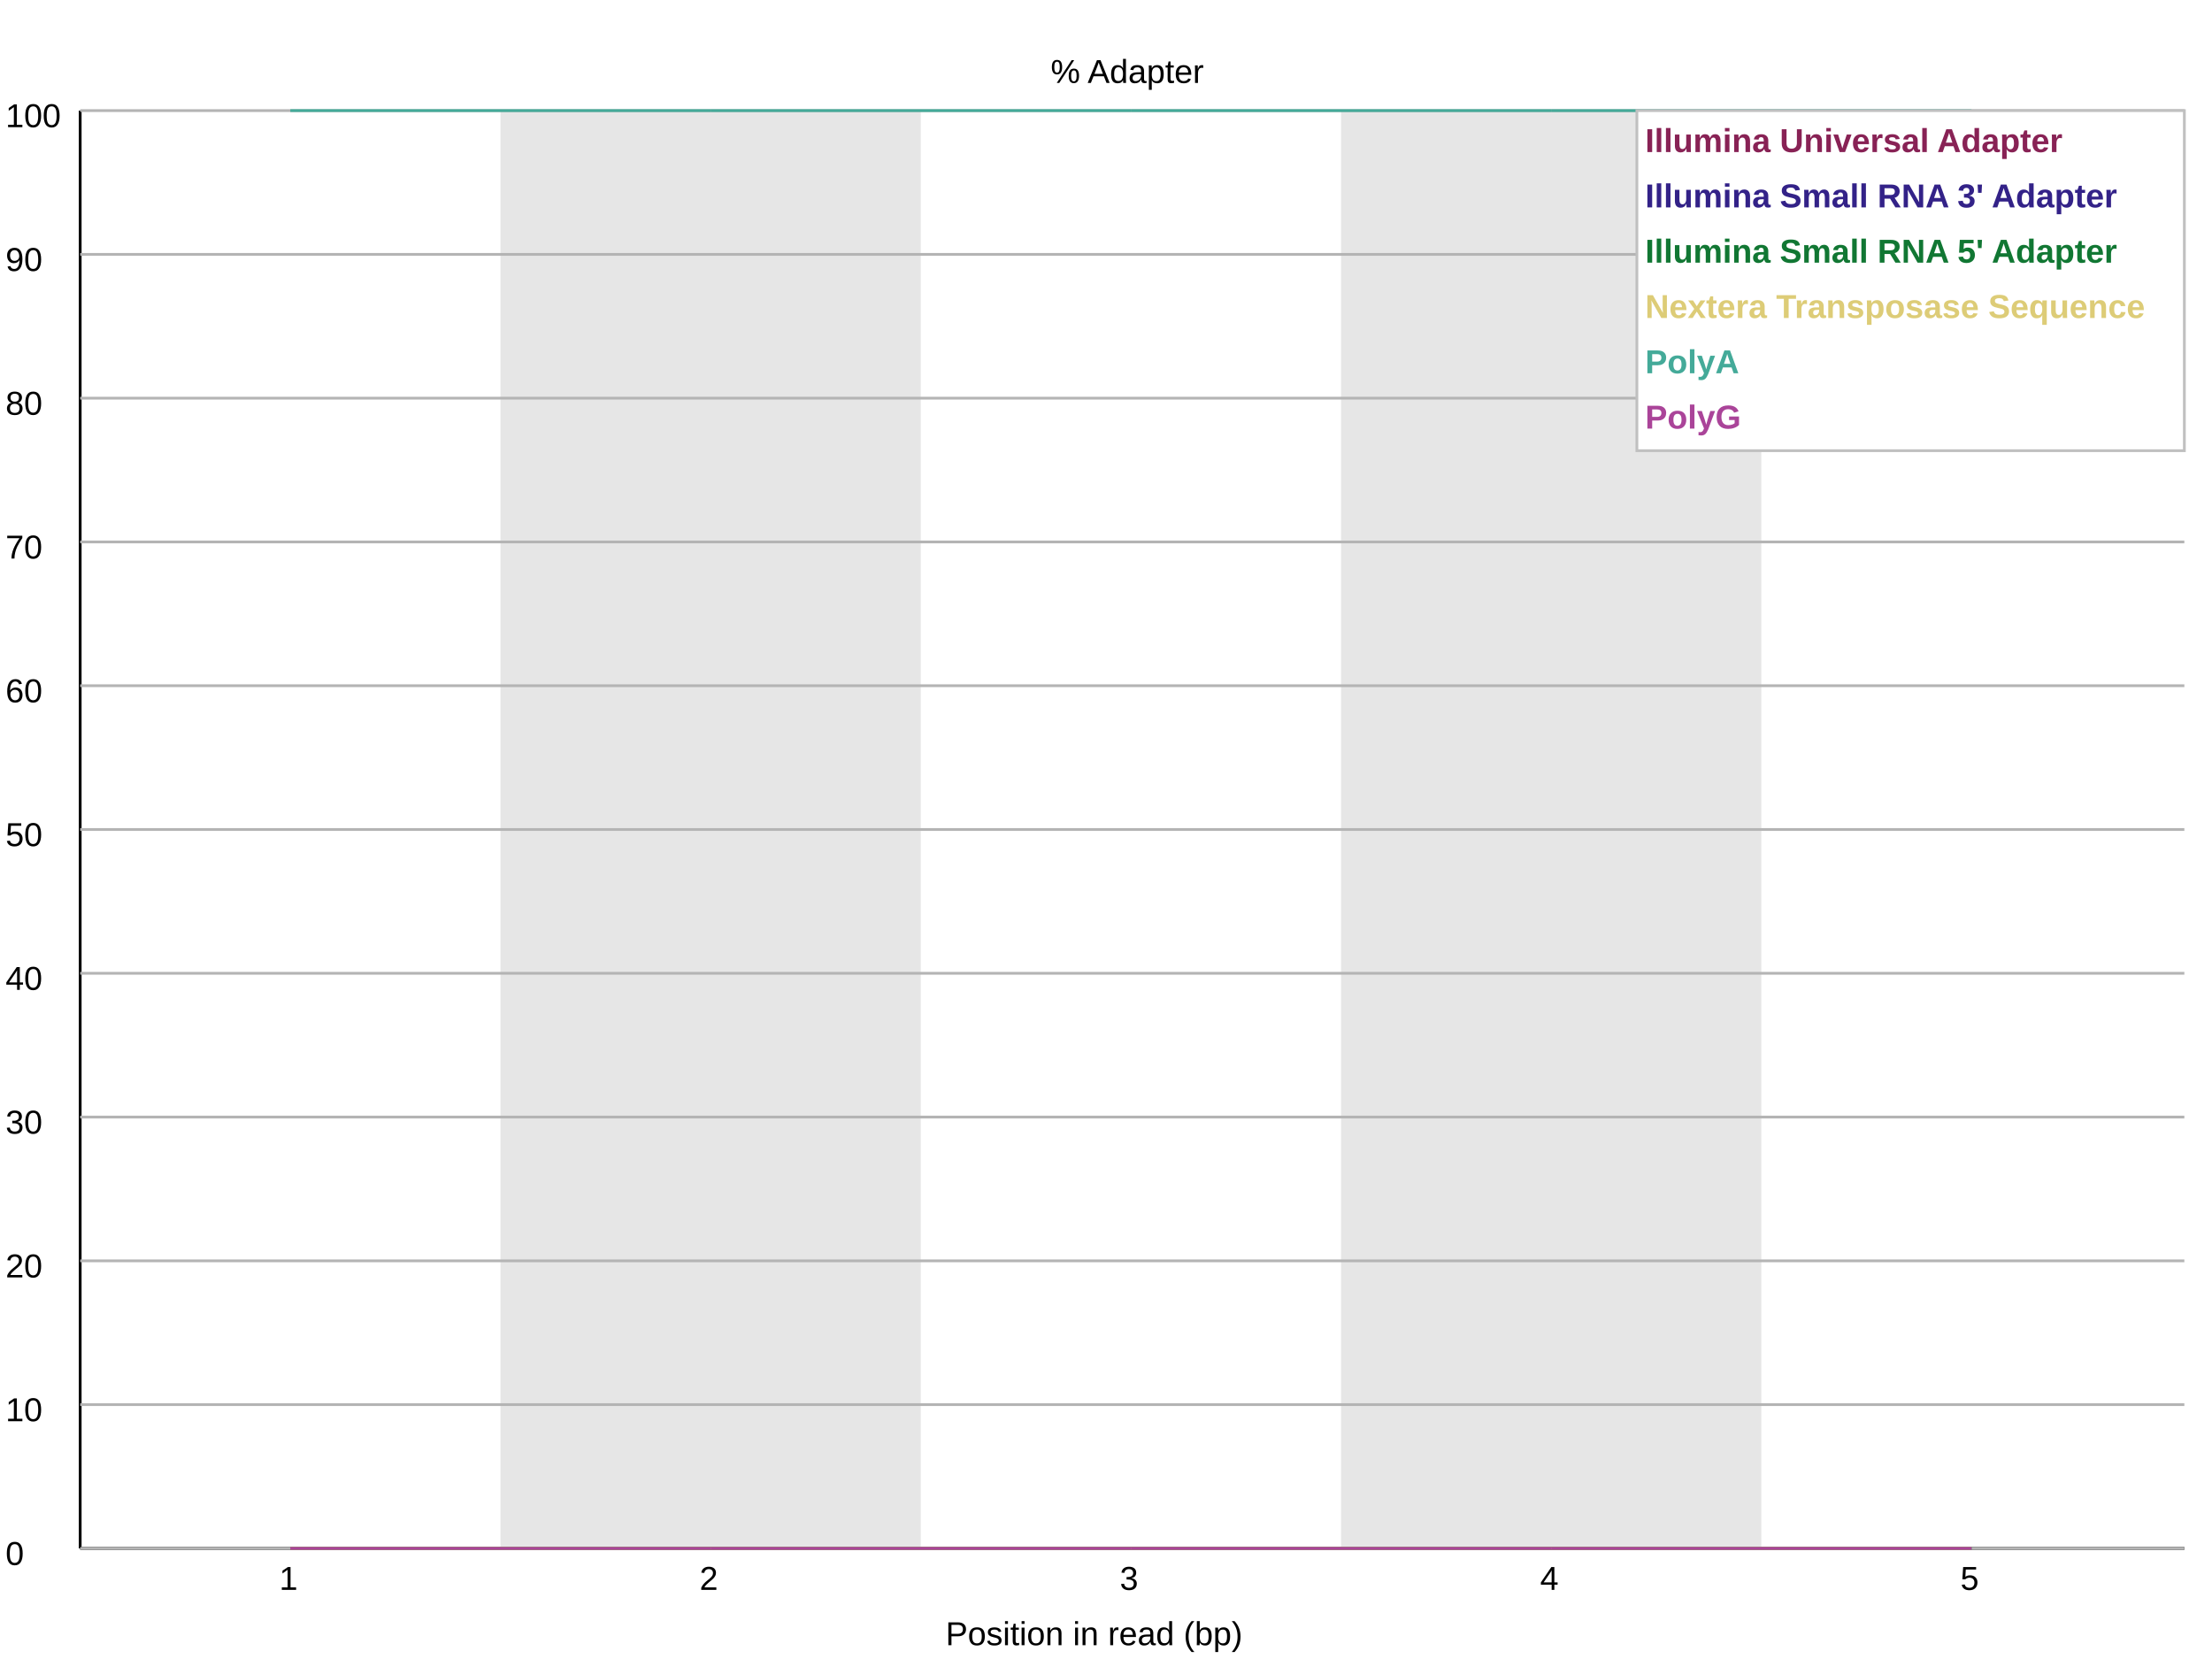
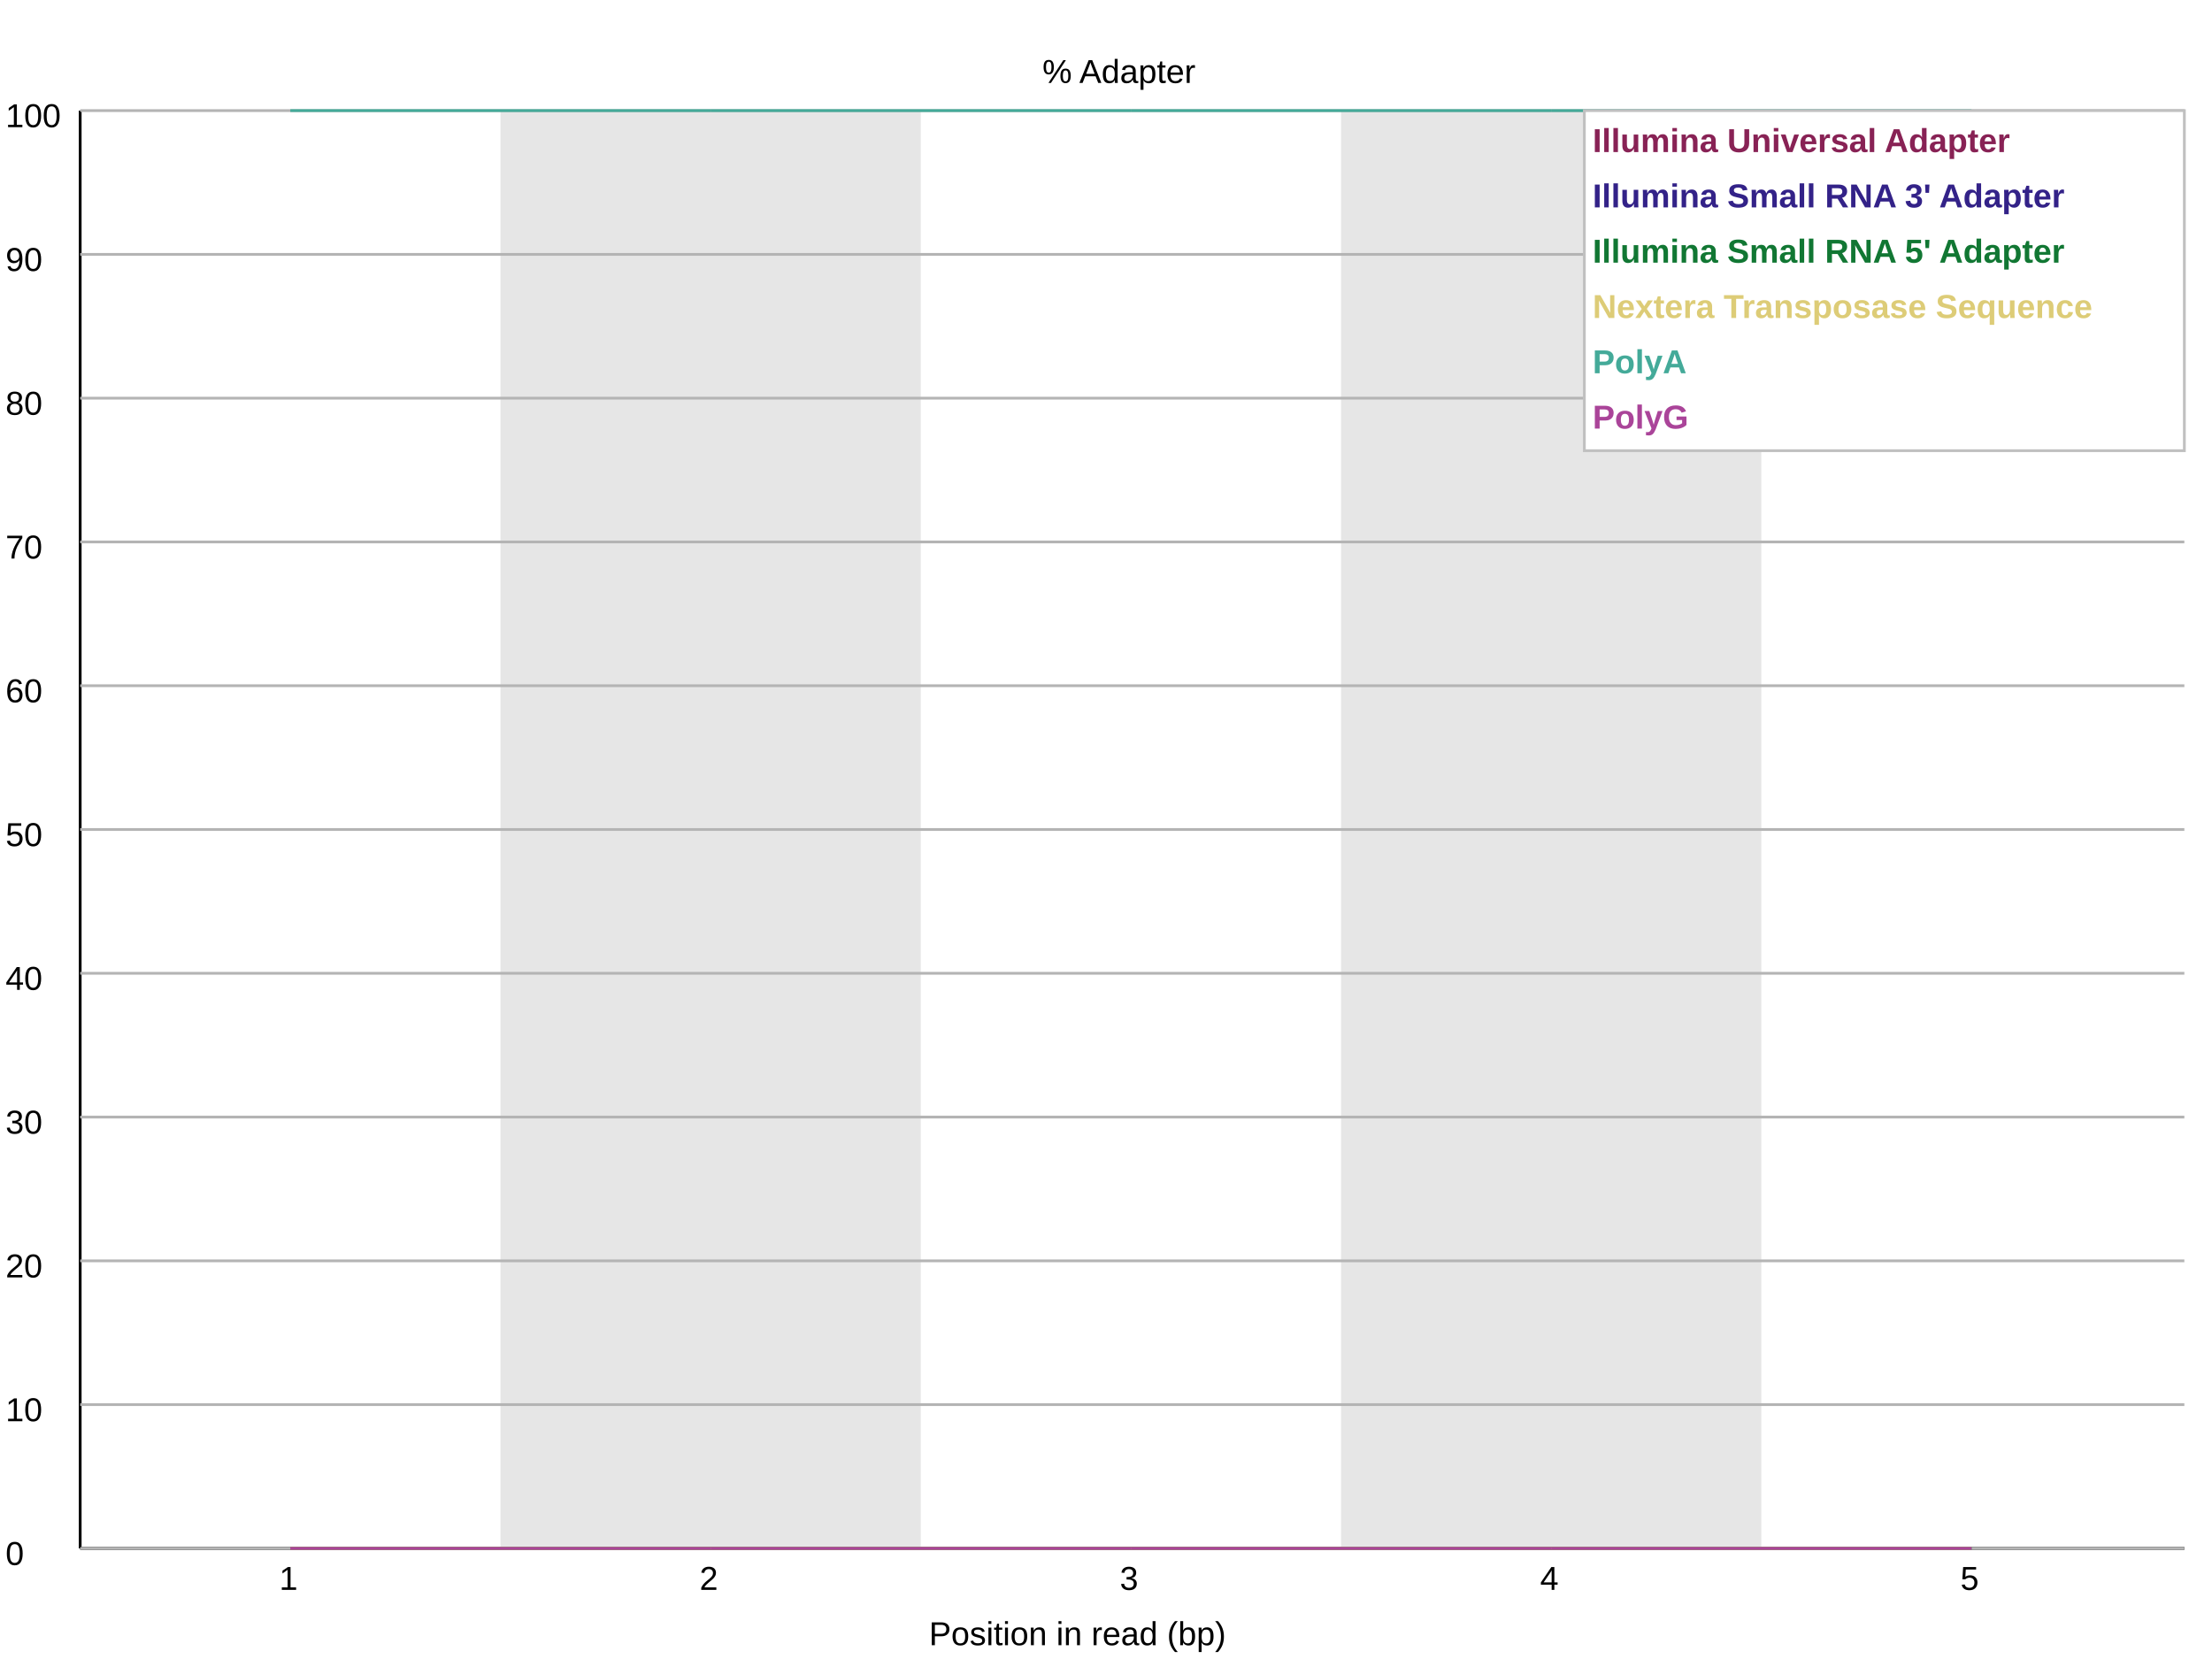
<svg xmlns="http://www.w3.org/2000/svg" width="800" height="600" version="1.1">
  <rect width="800" height="600" x="0" y="0" style="fill:rgb(238,238,238);stroke:none" />
  <rect width="800" height="600" x="0" y="0" style="fill:rgb(255,255,255);stroke:none" />
  <text x="2" y="566" fill="rgb(0,0,0)" font-family="Arial" font-size="12">0</text>
  <text x="2" y="514" fill="rgb(0,0,0)" font-family="Arial" font-size="12">10</text>
  <text x="2" y="462" fill="rgb(0,0,0)" font-family="Arial" font-size="12">20</text>
  <text x="2" y="410" fill="rgb(0,0,0)" font-family="Arial" font-size="12">30</text>
  <text x="2" y="358" fill="rgb(0,0,0)" font-family="Arial" font-size="12">40</text>
  <text x="2" y="306" fill="rgb(0,0,0)" font-family="Arial" font-size="12">50</text>
  <text x="2" y="254" fill="rgb(0,0,0)" font-family="Arial" font-size="12">60</text>
  <text x="2" y="202" fill="rgb(0,0,0)" font-family="Arial" font-size="12">70</text>
  <text x="2" y="150" fill="rgb(0,0,0)" font-family="Arial" font-size="12">80</text>
  <text x="2" y="98" fill="rgb(0,0,0)" font-family="Arial" font-size="12">90</text>
  <text x="2" y="46" fill="rgb(0,0,0)" font-family="Arial" font-size="12">100</text>
-   <text x="380" y="30" fill="rgb(0,0,0)" font-family="Arial" font-size="12">% Adapter</text>
+   <text x="377" y="30" fill="rgb(0,0,0)" font-family="Arial" font-size="12">% Adapter</text>
  <line x1="29" y1="560" x2="790" y2="560" stroke="rgb(0,0,0)" stroke-width="1" />
  <line x1="29" y1="560" x2="29" y2="40" stroke="rgb(0,0,0)" stroke-width="1" />
-   <text x="342" y="595" fill="rgb(0,0,0)" font-family="Arial" font-size="12">Position in read (bp)</text>
+   <text x="336" y="595" fill="rgb(0,0,0)" font-family="Arial" font-size="12">Position in read (bp)</text>
  <text x="101" y="575" fill="rgb(0,0,0)" font-family="Arial" font-size="12">1</text>
  <rect width="152" height="520" x="181" y="40" style="fill:rgb(230,230,230);stroke:none" />
  <text x="253" y="575" fill="rgb(0,0,0)" font-family="Arial" font-size="12">2</text>
  <text x="405" y="575" fill="rgb(0,0,0)" font-family="Arial" font-size="12">3</text>
  <rect width="152" height="520" x="485" y="40" style="fill:rgb(230,230,230);stroke:none" />
  <text x="557" y="575" fill="rgb(0,0,0)" font-family="Arial" font-size="12">4</text>
  <text x="709" y="575" fill="rgb(0,0,0)" font-family="Arial" font-size="12">5</text>
  <line x1="29" y1="560" x2="790" y2="560" stroke="rgb(180,180,180)" stroke-width="1" />
  <line x1="29" y1="508" x2="790" y2="508" stroke="rgb(180,180,180)" stroke-width="1" />
  <line x1="29" y1="456" x2="790" y2="456" stroke="rgb(180,180,180)" stroke-width="1" />
  <line x1="29" y1="404" x2="790" y2="404" stroke="rgb(180,180,180)" stroke-width="1" />
  <line x1="29" y1="352" x2="790" y2="352" stroke="rgb(180,180,180)" stroke-width="1" />
  <line x1="29" y1="300" x2="790" y2="300" stroke="rgb(180,180,180)" stroke-width="1" />
  <line x1="29" y1="248" x2="790" y2="248" stroke="rgb(180,180,180)" stroke-width="1" />
  <line x1="29" y1="196" x2="790" y2="196" stroke="rgb(180,180,180)" stroke-width="1" />
  <line x1="29" y1="144" x2="790" y2="144" stroke="rgb(180,180,180)" stroke-width="1" />
  <line x1="29" y1="92" x2="790" y2="92" stroke="rgb(180,180,180)" stroke-width="1" />
  <line x1="29" y1="40" x2="790" y2="40" stroke="rgb(180,180,180)" stroke-width="1" />
  <line x1="105" y1="560" x2="257" y2="560" stroke="rgb(136,34,85)" stroke-width="1" />
  <line x1="257" y1="560" x2="409" y2="560" stroke="rgb(136,34,85)" stroke-width="1" />
  <line x1="409" y1="560" x2="561" y2="560" stroke="rgb(136,34,85)" stroke-width="1" />
  <line x1="561" y1="560" x2="713" y2="560" stroke="rgb(136,34,85)" stroke-width="1" />
  <line x1="105" y1="560" x2="257" y2="560" stroke="rgb(51,34,136)" stroke-width="1" />
  <line x1="257" y1="560" x2="409" y2="560" stroke="rgb(51,34,136)" stroke-width="1" />
  <line x1="409" y1="560" x2="561" y2="560" stroke="rgb(51,34,136)" stroke-width="1" />
  <line x1="561" y1="560" x2="713" y2="560" stroke="rgb(51,34,136)" stroke-width="1" />
  <line x1="105" y1="560" x2="257" y2="560" stroke="rgb(17,119,51)" stroke-width="1" />
  <line x1="257" y1="560" x2="409" y2="560" stroke="rgb(17,119,51)" stroke-width="1" />
  <line x1="409" y1="560" x2="561" y2="560" stroke="rgb(17,119,51)" stroke-width="1" />
  <line x1="561" y1="560" x2="713" y2="560" stroke="rgb(17,119,51)" stroke-width="1" />
  <line x1="105" y1="560" x2="257" y2="560" stroke="rgb(221,204,119)" stroke-width="1" />
  <line x1="257" y1="560" x2="409" y2="560" stroke="rgb(221,204,119)" stroke-width="1" />
  <line x1="409" y1="560" x2="561" y2="560" stroke="rgb(221,204,119)" stroke-width="1" />
  <line x1="561" y1="560" x2="713" y2="560" stroke="rgb(221,204,119)" stroke-width="1" />
  <line x1="105" y1="40" x2="257" y2="40" stroke="rgb(68,170,153)" stroke-width="1" />
  <line x1="257" y1="40" x2="409" y2="40" stroke="rgb(68,170,153)" stroke-width="1" />
  <line x1="409" y1="40" x2="561" y2="40" stroke="rgb(68,170,153)" stroke-width="1" />
  <line x1="561" y1="40" x2="713" y2="40" stroke="rgb(68,170,153)" stroke-width="1" />
  <line x1="105" y1="560" x2="257" y2="560" stroke="rgb(170,68,153)" stroke-width="1" />
  <line x1="257" y1="560" x2="409" y2="560" stroke="rgb(170,68,153)" stroke-width="1" />
  <line x1="409" y1="560" x2="561" y2="560" stroke="rgb(170,68,153)" stroke-width="1" />
  <line x1="561" y1="560" x2="713" y2="560" stroke="rgb(170,68,153)" stroke-width="1" />
-   <rect width="198" height="123" x="592" y="40" style="fill:rgb(255,255,255);stroke:none" />
-   <rect width="198" height="123" x="592" y="40" rx="0" ry="0" style="fill:none;stroke-width:1;stroke:rgb(192,192,192)" />
-   <text x="595" y="55" fill="rgb(136,34,85)" font-family="Arial" font-size="12" font-weight="bold">Illumina Universal Adapter</text>
-   <text x="595" y="75" fill="rgb(51,34,136)" font-family="Arial" font-size="12" font-weight="bold">Illumina Small RNA 3' Adapter</text>
-   <text x="595" y="95" fill="rgb(17,119,51)" font-family="Arial" font-size="12" font-weight="bold">Illumina Small RNA 5' Adapter</text>
-   <text x="595" y="115" fill="rgb(221,204,119)" font-family="Arial" font-size="12" font-weight="bold">Nextera Transposase Sequence</text>
-   <text x="595" y="135" fill="rgb(68,170,153)" font-family="Arial" font-size="12" font-weight="bold">PolyA</text>
-   <text x="595" y="155" fill="rgb(170,68,153)" font-family="Arial" font-size="12" font-weight="bold">PolyG</text>
+   <rect width="217" height="123" x="573" y="40" style="fill:rgb(255,255,255);stroke:none" />
+   <rect width="217" height="123" x="573" y="40" rx="0" ry="0" style="fill:none;stroke-width:1;stroke:rgb(192,192,192)" />
+   <text x="576" y="55" fill="rgb(136,34,85)" font-family="Arial" font-size="12" font-weight="bold">Illumina Universal Adapter</text>
+   <text x="576" y="75" fill="rgb(51,34,136)" font-family="Arial" font-size="12" font-weight="bold">Illumina Small RNA 3' Adapter</text>
+   <text x="576" y="95" fill="rgb(17,119,51)" font-family="Arial" font-size="12" font-weight="bold">Illumina Small RNA 5' Adapter</text>
+   <text x="576" y="115" fill="rgb(221,204,119)" font-family="Arial" font-size="12" font-weight="bold">Nextera Transposase Sequence</text>
+   <text x="576" y="135" fill="rgb(68,170,153)" font-family="Arial" font-size="12" font-weight="bold">PolyA</text>
+   <text x="576" y="155" fill="rgb(170,68,153)" font-family="Arial" font-size="12" font-weight="bold">PolyG</text>
</svg>
